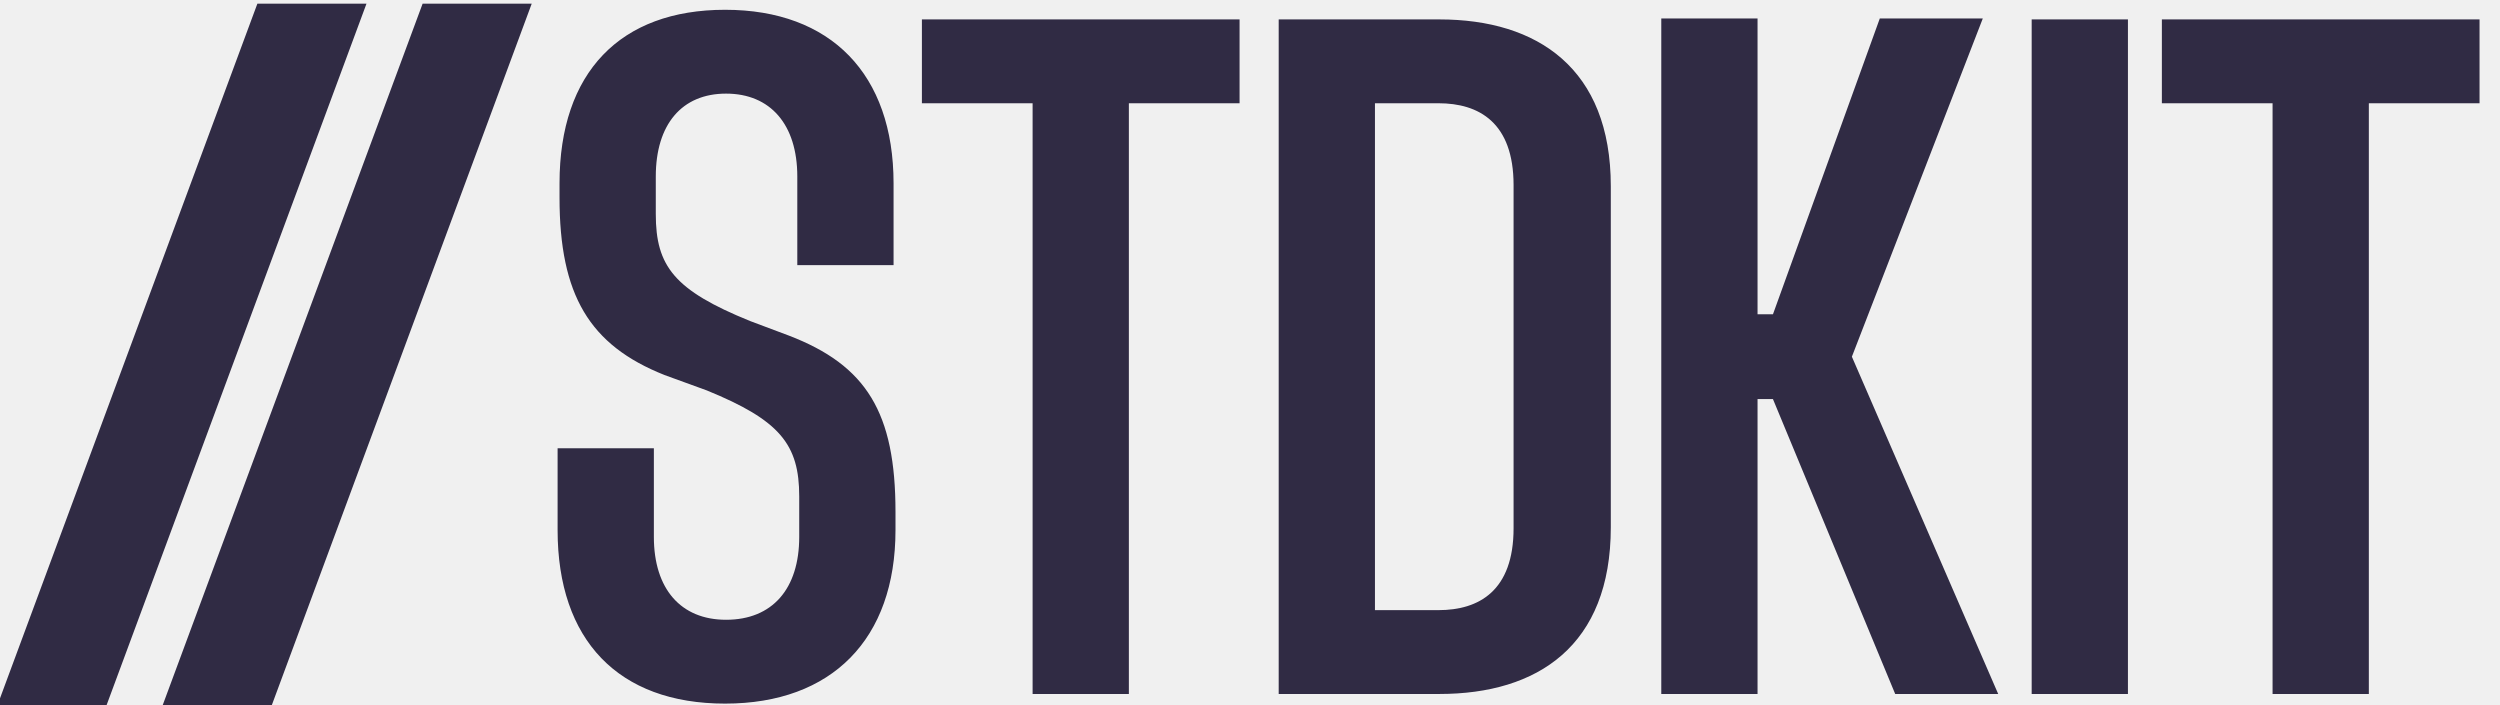
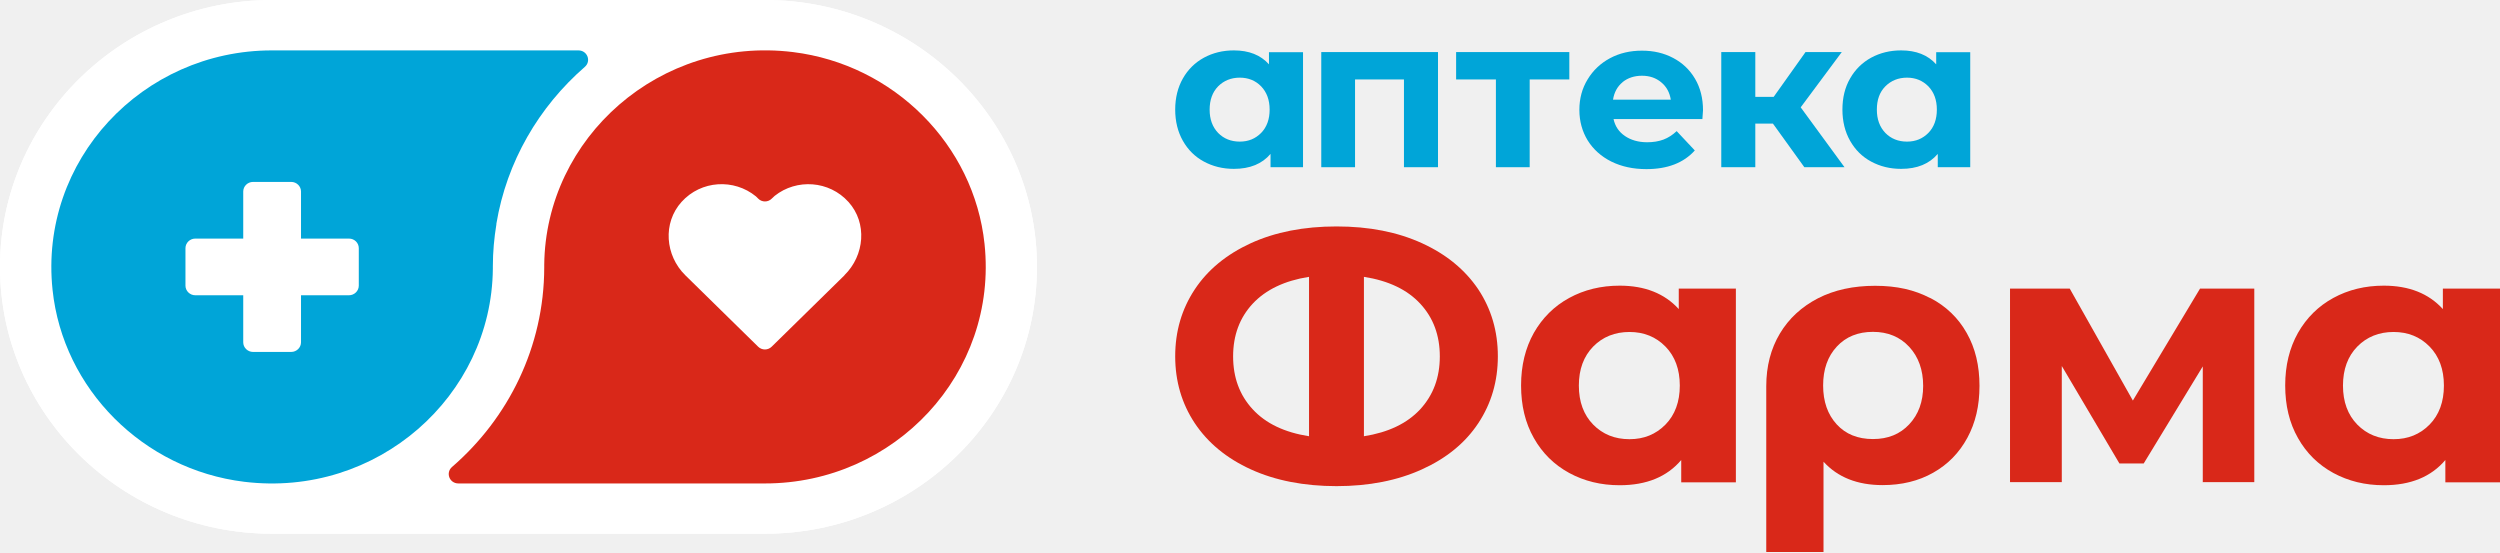
- <svg xmlns="http://www.w3.org/2000/svg" width="525" height="148" viewBox="0 0 525 148" fill="none">
-   <path d="M187.648 55.681V38.48C187.648 15.613 174.508 2.054 152.271 2.054C130.236 2.054 117.501 15.208 117.501 38.48V41.516C117.501 61.955 123.767 72.478 139.535 78.751L148.43 81.989C163.794 88.262 167.837 93.322 167.837 104.249V112.749C167.837 123.677 162.177 130.152 152.473 130.152C142.972 130.152 137.312 123.677 137.312 112.749V94.131H117.096V111.332C117.096 134.402 129.832 147.758 152.271 147.758C174.71 147.758 188.053 134.2 188.053 111.332V107.487C188.053 86.643 181.988 76.727 165.613 70.454L157.527 67.418C141.557 60.943 137.716 55.884 137.716 44.956V37.063C137.716 26.136 143.174 19.66 152.473 19.66C161.772 19.66 167.433 26.136 167.433 37.063V55.681H187.648ZM260.31 4.078H193.599V21.683H216.847V145.735H237.062V21.683H260.31V4.078ZM268.525 4.078V145.735H302.285C322.905 145.735 338.268 135.616 338.268 110.725V39.087C338.268 14.398 322.905 4.078 302.285 4.078H268.525ZM288.74 21.683H302.083C310.573 21.683 317.851 25.731 317.851 38.885V110.927C317.851 124.081 310.573 128.129 302.083 128.129H288.74V21.683ZM369.084 3.875H348.869V145.735H369.084V83.81H372.319L397.992 145.735H419.623L388.895 74.906L416.388 3.875H394.758L372.319 66.002H369.084V3.875ZM426.651 4.078V145.735H446.866V4.078H426.651ZM520.704 4.078H453.992V21.683H477.24V145.735H497.456V21.683H520.704V4.078Z" fill="#302B44" />
-   <path d="M39.365 142.682L38.234 145.735H41.487H53.175H54.749L55.297 144.257L106.217 6.829L107.348 3.776H104.095H92.408H90.834L90.286 5.253L39.365 142.682Z" fill="#302B44" stroke="#302B44" stroke-width="6" />
-   <path d="M4.667 142.682L3.536 145.735H6.789H18.476H20.05L20.598 144.257L71.518 6.829L72.649 3.776H69.396H57.709H56.135L55.587 5.253L4.667 142.682Z" fill="#302B44" stroke="#302B44" stroke-width="6" />
+ <svg xmlns="http://www.w3.org/2000/svg" width="163" height="36" viewBox="0 0 163 36" fill="none">
+   <g clip-path="url(#clip0_1715_3134)">
+     <path d="M49.872 0H17.738C7.959 0 0 7.807 0 17.399C0 26.992 7.959 34.799 17.738 34.799H49.872C59.651 34.799 67.61 26.992 67.61 17.399C67.61 7.807 59.659 0 49.872 0ZM3.35 17.399C3.35 9.617 9.804 3.286 17.738 3.286H39.515C35.782 5.93 33.146 9.951 32.372 14.588C32.372 14.605 32.372 14.622 32.372 14.639C32.228 15.531 32.142 16.44 32.142 17.374C32.142 17.433 32.142 17.483 32.142 17.533C32.075 25.248 25.62 31.529 17.755 31.529C9.889 31.529 3.35 25.19 3.35 17.399ZM49.88 31.521H28.103C32.559 28.368 35.476 23.23 35.484 17.441C35.484 17.391 35.484 17.333 35.484 17.283C35.552 9.567 42.006 3.286 49.872 3.286C57.737 3.286 64.268 9.617 64.268 17.408C64.268 25.198 57.814 31.529 49.872 31.529L49.88 31.521Z" fill="white" />
+     <path d="M49.872 0H17.738C7.959 0 0 7.807 0 17.399C0 26.992 7.959 34.799 17.738 34.799H49.872C59.651 34.799 67.61 26.992 67.61 17.399C67.61 7.807 59.659 0 49.872 0Z" fill="white" />
+     <path d="M51.7 3.395C43.035 2.335 35.561 8.975 35.484 17.282C35.484 17.332 35.484 17.391 35.484 17.441C35.476 22.612 33.146 27.267 29.473 30.445C29.039 30.82 29.302 31.521 29.889 31.521H49.88C58.324 31.521 65.084 24.356 64.192 15.906C63.511 9.442 58.282 4.204 51.7 3.395Z" fill="#D92819" />
+     <path d="M3.427 18.901C4.107 25.365 9.337 30.603 15.918 31.412C24.583 32.471 32.058 25.832 32.134 17.524C32.134 17.474 32.134 17.416 32.134 17.366C32.134 16.432 32.219 15.523 32.364 14.63C32.364 14.613 32.364 14.597 32.364 14.588C33.035 10.543 35.136 6.965 38.129 4.362C38.563 3.987 38.299 3.286 37.712 3.286H17.721C9.303 3.286 2.534 10.443 3.427 18.901Z" fill="#00A5D8" />
+     <path d="M19.626 15.556V12.486C19.626 12.144 19.337 11.861 18.988 11.861H16.497C16.148 11.861 15.859 12.144 15.859 12.486V15.556H12.729C12.381 15.556 12.092 15.839 12.092 16.181V18.625C12.092 18.967 12.381 19.251 12.729 19.251H15.859V22.32C15.859 22.663 16.148 22.946 16.497 22.946H18.988C19.337 22.946 19.626 22.663 19.626 22.32V19.251H22.755C23.104 19.251 23.393 18.967 23.393 18.625V16.181C23.393 15.839 23.112 15.556 22.755 15.556H19.626Z" fill="white" />
+     <path d="M102.329 5.18H99.735V10.902H97.533V5.18H94.939V3.395H102.32V5.18H102.329Z" fill="#00A5D8" />
+     <path d="M110.994 7.765H105.203C105.305 8.232 105.552 8.599 105.943 8.866C106.334 9.133 106.819 9.275 107.397 9.275C107.796 9.275 108.145 9.217 108.46 9.1C108.766 8.983 109.055 8.799 109.319 8.549L110.501 9.809C109.778 10.618 108.723 11.027 107.346 11.027C106.478 11.027 105.722 10.86 105.058 10.534C104.395 10.201 103.885 9.742 103.519 9.158C103.162 8.574 102.975 7.907 102.975 7.165C102.975 6.422 103.154 5.763 103.511 5.179C103.868 4.587 104.353 4.128 104.973 3.795C105.594 3.461 106.291 3.303 107.057 3.303C107.822 3.303 108.485 3.461 109.089 3.778C109.693 4.095 110.169 4.546 110.518 5.138C110.866 5.73 111.036 6.414 111.036 7.198C111.036 7.223 111.019 7.423 110.994 7.782V7.765ZM105.798 5.355C105.458 5.63 105.245 6.014 105.169 6.497H108.936C108.859 6.022 108.655 5.647 108.307 5.363C107.967 5.079 107.55 4.938 107.057 4.938C106.563 4.938 106.13 5.079 105.79 5.355H105.798Z" fill="#00A5D8" />
+     <path d="M84.957 3.395V10.902H82.839V10.034C82.287 10.685 81.496 11.01 80.45 11.01C79.727 11.01 79.081 10.851 78.494 10.534C77.907 10.218 77.457 9.767 77.125 9.183C76.793 8.599 76.623 7.915 76.623 7.148C76.623 6.381 76.793 5.697 77.125 5.113C77.457 4.529 77.916 4.079 78.494 3.762C79.081 3.445 79.727 3.286 80.45 3.286C81.428 3.286 82.193 3.586 82.737 4.195V3.403H84.957V3.395ZM82.227 8.666C82.593 8.291 82.78 7.782 82.78 7.148C82.78 6.514 82.593 6.014 82.227 5.63C81.861 5.255 81.394 5.063 80.832 5.063C80.271 5.063 79.795 5.255 79.421 5.63C79.055 6.005 78.868 6.514 78.868 7.148C78.868 7.782 79.055 8.282 79.421 8.666C79.787 9.041 80.263 9.233 80.832 9.233C81.402 9.233 81.853 9.041 82.227 8.666Z" fill="#00A5D8" />
+     <path d="M93.757 3.395V10.902H91.538V5.18H88.349V10.902H86.147V3.395H93.757Z" fill="#00A5D8" />
+     <path d="M115.602 8.057H114.446V10.902H112.227V3.395H114.446V6.314H115.645L117.72 3.395H120.084L117.405 6.998L120.262 10.902H117.643L115.594 8.057H115.602Z" fill="#00A5D8" />
+     <path d="M128.459 3.395V10.902H126.342V10.034C125.789 10.685 124.999 11.01 123.953 11.01C123.23 11.01 122.584 10.851 121.997 10.534C121.41 10.218 120.96 9.767 120.628 9.183C120.296 8.599 120.126 7.915 120.126 7.148C120.126 6.381 120.288 5.697 120.628 5.113C120.96 4.529 121.419 4.079 121.997 3.762C122.584 3.445 123.23 3.286 123.953 3.286C124.931 3.286 125.696 3.586 126.24 4.195V3.403H128.459V3.395ZM125.73 8.666C126.096 8.291 126.283 7.782 126.283 7.148C126.283 6.514 126.096 6.014 125.73 5.63C125.356 5.255 124.897 5.063 124.335 5.063C123.774 5.063 123.298 5.255 122.924 5.63C122.55 6.005 122.371 6.514 122.371 7.148C122.371 7.782 122.558 8.282 122.924 8.666C123.289 9.041 123.766 9.233 124.335 9.233C124.905 9.233 125.356 9.041 125.73 8.666Z" fill="#00A5D8" />
+     <path d="M92.712 15.856C94.302 16.582 95.526 17.591 96.385 18.867C97.235 20.152 97.66 21.603 97.66 23.23C97.66 24.856 97.235 26.308 96.385 27.592C95.535 28.877 94.31 29.878 92.712 30.603C91.113 31.329 89.259 31.696 87.142 31.696C85.025 31.696 83.145 31.329 81.555 30.603C79.965 29.878 78.749 28.868 77.899 27.592C77.049 26.308 76.623 24.856 76.623 23.23C76.623 21.603 77.049 20.152 77.899 18.867C78.749 17.583 79.974 16.582 81.555 15.856C83.145 15.131 84.999 14.764 87.142 14.764C89.285 14.764 91.121 15.131 92.712 15.856ZM81.674 26.683C82.525 27.609 83.749 28.193 85.348 28.443V18.05C83.758 18.3 82.533 18.884 81.674 19.802C80.824 20.719 80.399 21.862 80.399 23.238C80.399 24.614 80.824 25.765 81.674 26.683ZM92.601 26.683C93.451 25.757 93.876 24.614 93.876 23.238C93.876 21.862 93.451 20.719 92.601 19.802C91.751 18.884 90.526 18.3 88.928 18.05V28.443C90.518 28.193 91.742 27.609 92.601 26.683Z" fill="#D92819" />
+     <path d="M113.179 18.826V31.446H109.616V29.994C108.689 31.087 107.354 31.637 105.603 31.637C104.387 31.637 103.298 31.371 102.312 30.837C101.334 30.303 100.56 29.544 100.007 28.56C99.446 27.575 99.174 26.433 99.174 25.131C99.174 23.83 99.455 22.688 100.007 21.703C100.569 20.719 101.334 19.96 102.312 19.426C103.29 18.892 104.387 18.625 105.603 18.625C107.244 18.625 108.528 19.134 109.455 20.152V18.817H113.188L113.179 18.826ZM108.587 27.684C109.208 27.05 109.523 26.199 109.523 25.14C109.523 24.081 109.208 23.23 108.587 22.596C107.966 21.962 107.184 21.645 106.24 21.645C105.296 21.645 104.497 21.962 103.876 22.596C103.256 23.23 102.941 24.081 102.941 25.14C102.941 26.199 103.256 27.05 103.876 27.684C104.497 28.318 105.288 28.635 106.24 28.635C107.193 28.635 107.958 28.318 108.587 27.684Z" fill="#D92819" />
+     <path d="M125.866 19.434C126.886 19.968 127.677 20.727 128.23 21.712C128.791 22.696 129.063 23.847 129.063 25.157C129.063 26.466 128.8 27.567 128.273 28.543C127.745 29.519 127.006 30.278 126.045 30.82C125.092 31.362 123.987 31.629 122.745 31.629C121.104 31.629 119.82 31.12 118.893 30.103V35.992H115.16V25.181C115.16 23.88 115.458 22.738 116.045 21.753C116.631 20.769 117.465 20.002 118.528 19.451C119.599 18.901 120.841 18.634 122.261 18.634C123.681 18.634 124.829 18.901 125.849 19.434H125.866ZM124.48 27.667C125.084 27.025 125.39 26.191 125.39 25.157C125.39 24.122 125.084 23.263 124.48 22.613C123.876 21.962 123.085 21.637 122.116 21.637C121.147 21.637 120.356 21.953 119.761 22.596C119.165 23.238 118.868 24.081 118.868 25.131C118.868 26.182 119.165 27.025 119.752 27.667C120.339 28.309 121.13 28.626 122.116 28.626C123.103 28.626 123.876 28.309 124.48 27.667Z" fill="#D92819" />
+     <path d="M143.621 31.446V23.889L139.769 30.22H138.187L134.429 23.864V31.437H131.053V18.817H134.947L139.063 26.116L143.442 18.817H146.98V31.437H143.604L143.621 31.446Z" fill="#D92819" />
+     <path d="M163 18.826V31.446H159.437V29.994C158.51 31.087 157.175 31.637 155.423 31.637C154.207 31.637 153.119 31.371 152.133 30.837C151.155 30.303 150.381 29.544 149.828 28.56C149.267 27.575 148.995 26.433 148.995 25.131C148.995 23.83 149.275 22.688 149.828 21.703C150.389 20.719 151.155 19.96 152.133 19.426C153.11 18.892 154.207 18.625 155.423 18.625C157.065 18.625 158.349 19.134 159.275 20.152V18.817H163.008L163 18.826ZM158.408 27.684C159.029 27.05 159.343 26.199 159.343 25.14C159.343 24.081 159.029 23.23 158.408 22.596C157.787 21.962 157.005 21.645 156.061 21.645C155.117 21.645 154.318 21.962 153.697 22.596C153.076 23.23 152.762 24.081 152.762 25.14C152.762 26.199 153.076 27.05 153.697 27.684C154.318 28.318 155.109 28.635 156.061 28.635C157.013 28.635 157.779 28.318 158.408 27.684Z" fill="#D92819" />
+     <path d="M55.059 17.95L50.314 22.604C50.068 22.846 49.677 22.846 49.43 22.604L44.685 17.95C43.367 16.657 43.197 14.538 44.439 13.162C45.714 11.752 47.857 11.636 49.285 12.803C49.311 12.82 49.37 12.878 49.438 12.953C49.677 13.195 50.076 13.195 50.314 12.953C50.399 12.87 50.476 12.795 50.51 12.77C51.938 11.636 54.064 11.769 55.323 13.17C56.556 14.538 56.377 16.648 55.059 17.941V17.95Z" fill="white" />
+   </g>
+   <defs>
+     <clipPath id="clip0_1715_3134">
+       <rect width="163" height="36" fill="white" />
+     </clipPath>
+   </defs>
</svg>
